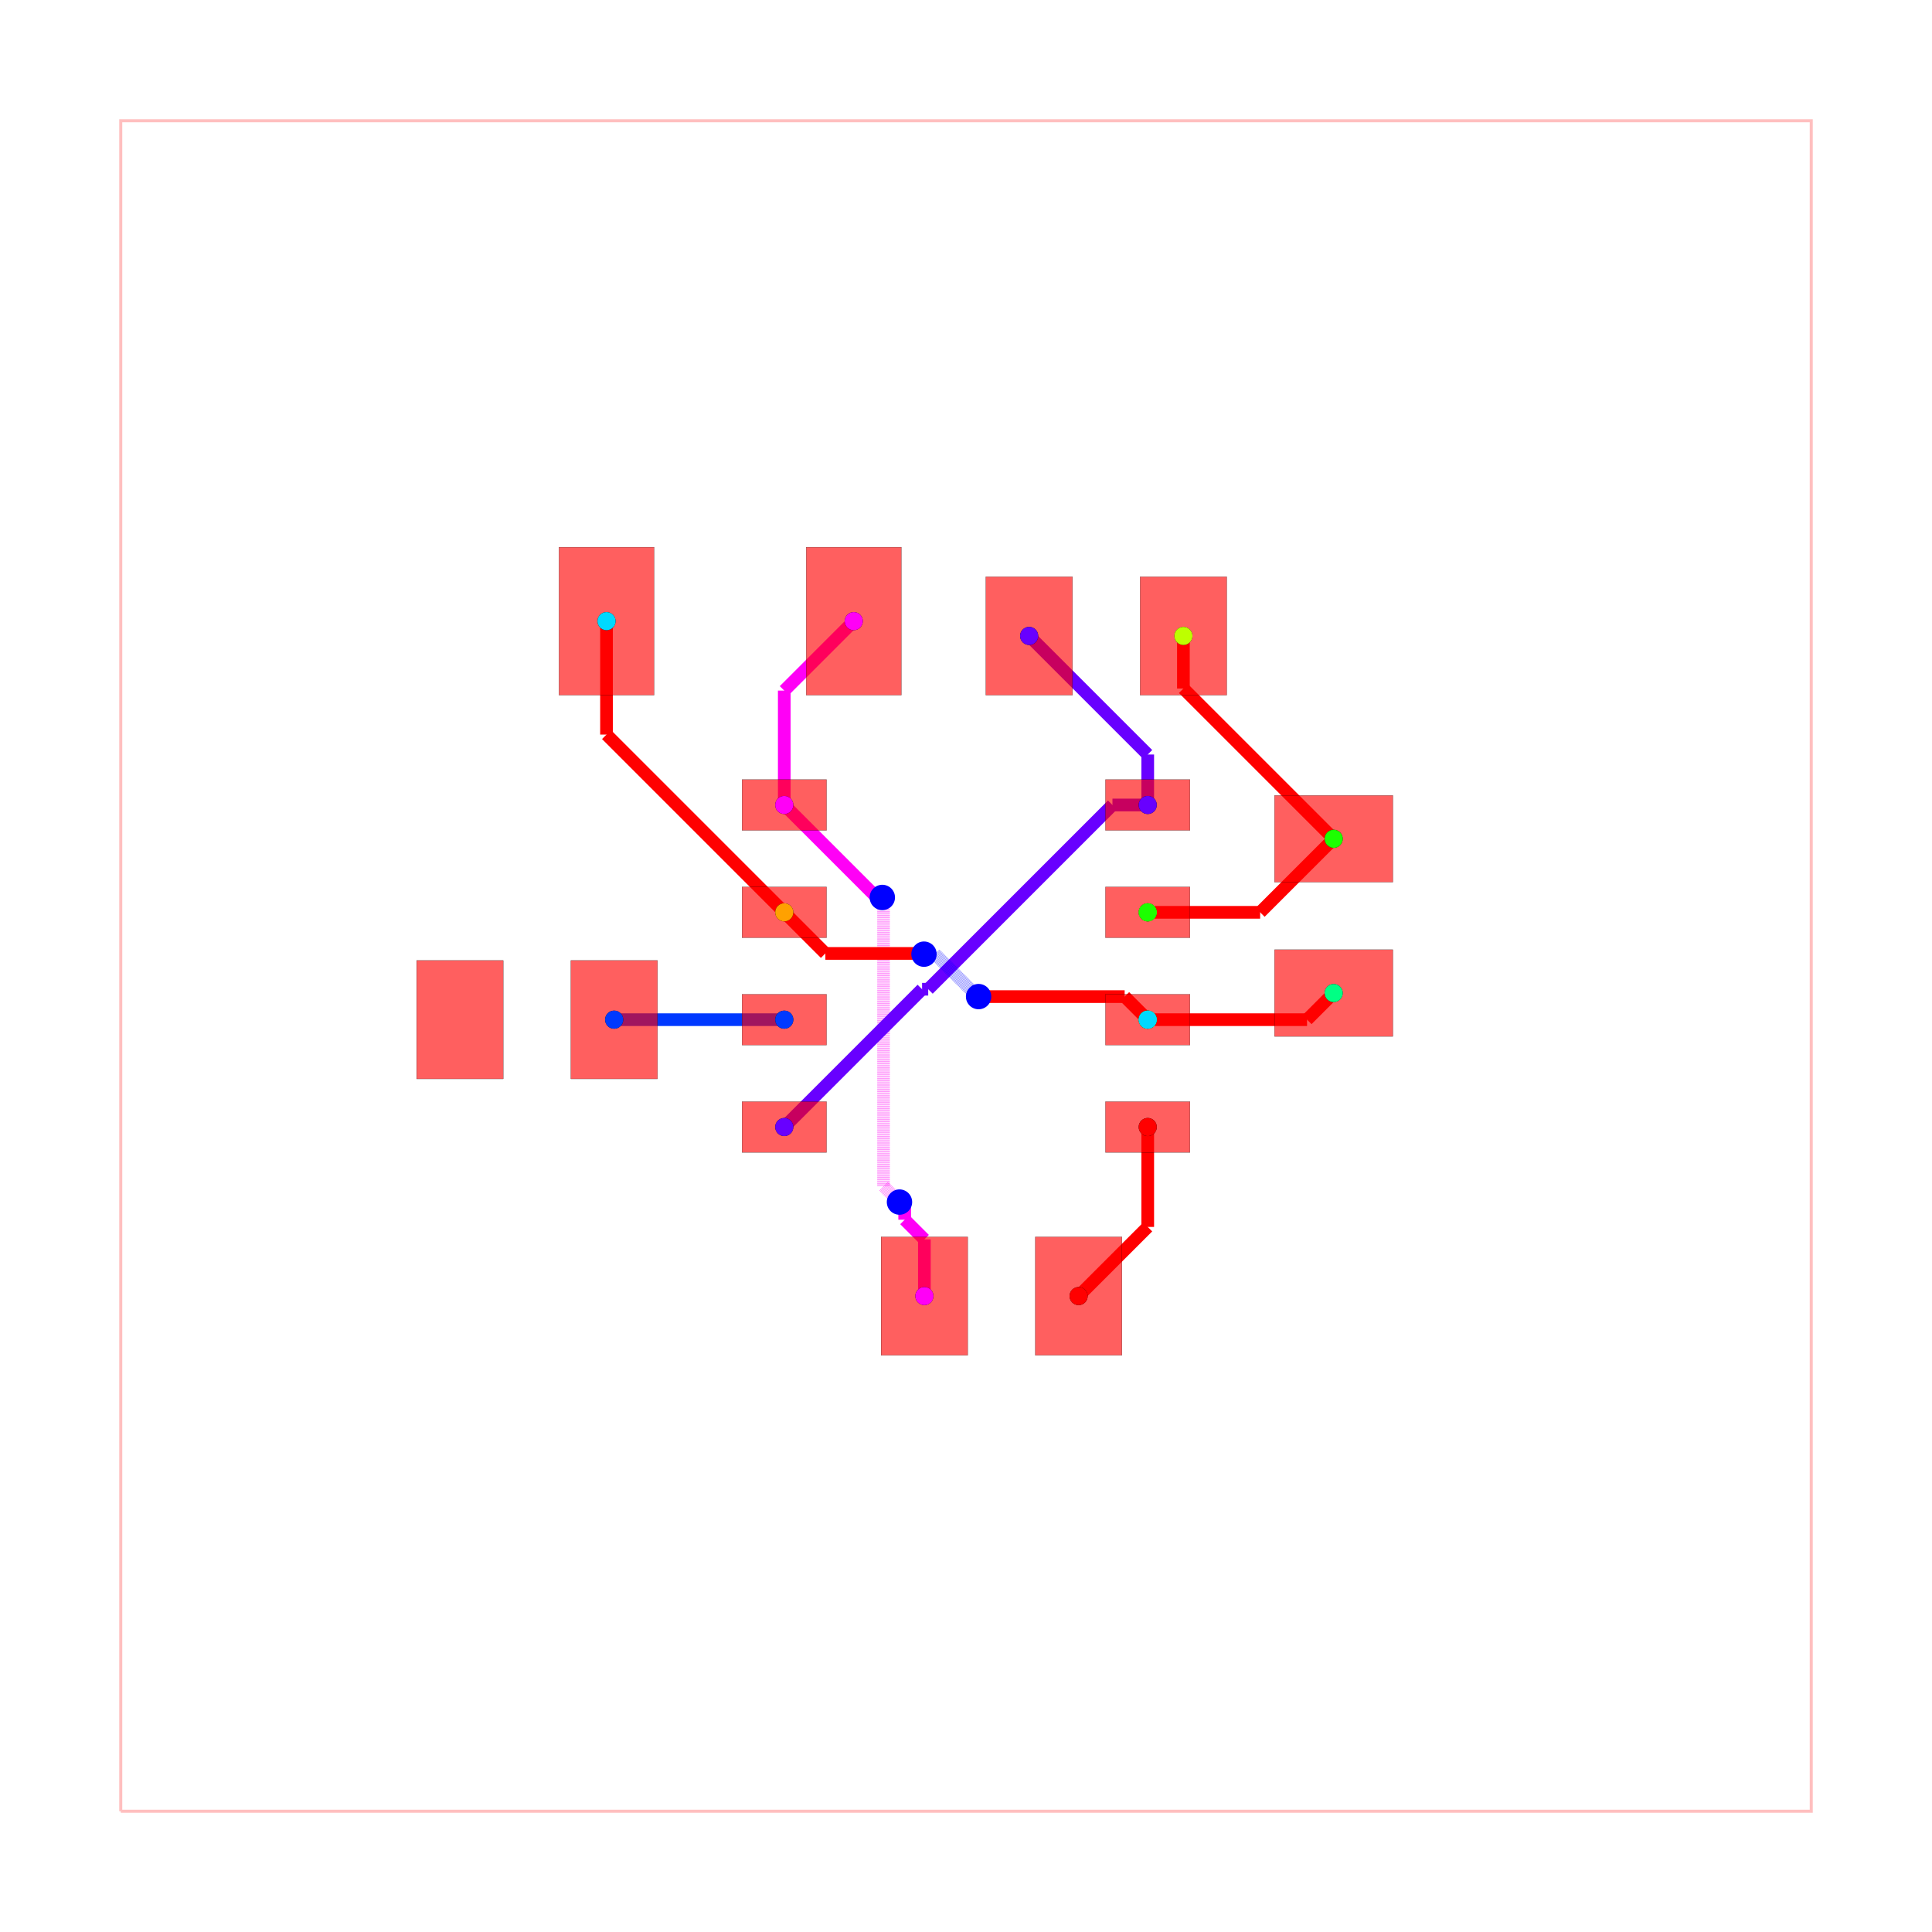
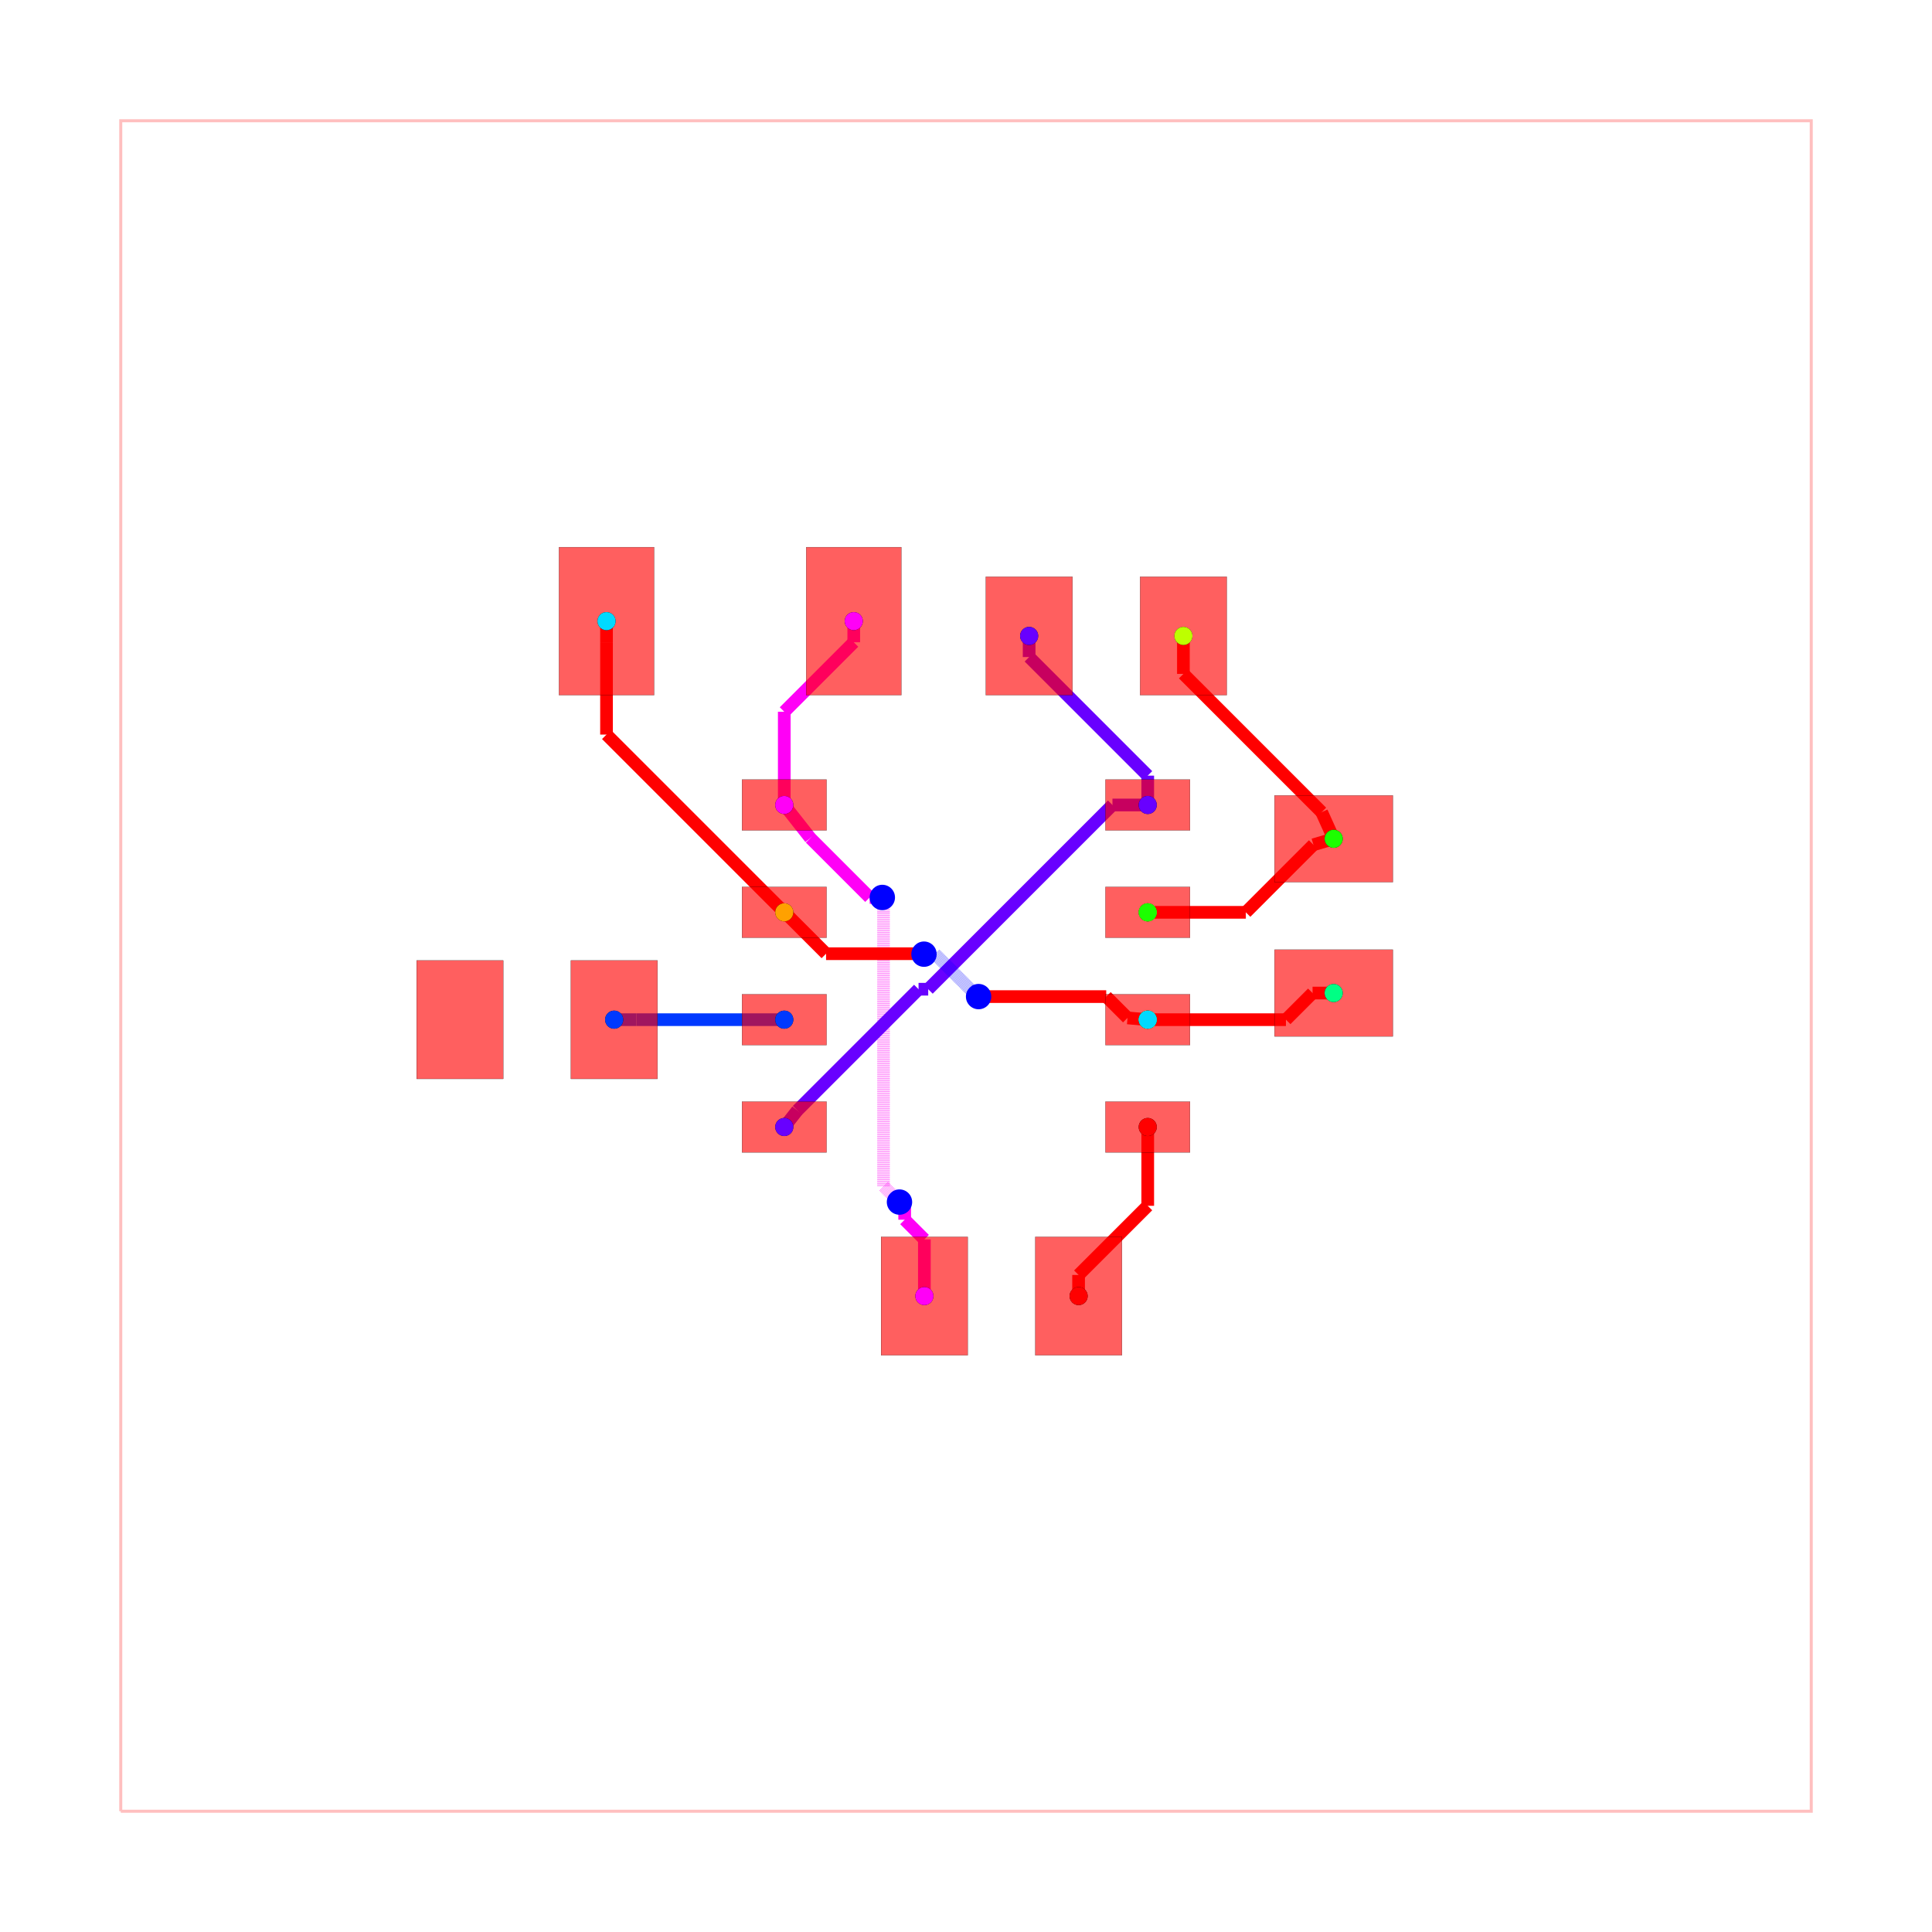
<svg xmlns="http://www.w3.org/2000/svg" width="640" height="640" viewBox="0 0 640 640">
  <rect width="100%" height="100%" fill="white" />
  <g>
    <polyline data-points="-10,-10 10,-10 10,10 -10,10 -10,-10" data-type="line" data-label="" points="40,600 600,600 600,40 40,40 40,600" fill="none" stroke="rgba(255,0,0,0.25)" stroke-width="1px" />
  </g>
  <g>
-     <polyline data-points="-2.15,1.905 -2.15,3.258" data-type="line" data-label="" points="259.8,266.66 259.8,228.776" fill="none" stroke="hsl(302.222, 100%, 50%)" stroke-width="4.2" />
-   </g>
-   <g>
-     <polyline data-points="-2.15,3.258 -1.328,4.08" data-type="line" data-label="" points="259.8,228.776 282.816,205.76" fill="none" stroke="hsl(302.222, 100%, 50%)" stroke-width="4.2" />
+     <polyline data-points="-2.15,1.905 -2.15,3.0081000932442326" data-type="line" data-label="" points="259.8,266.66 259.8,235.773" fill="none" stroke="hsl(302.222, 100%, 50%)" stroke-width="4.2" />
+   </g>
+   <g>
+     <polyline data-points="-2.15,3.0081000932442326 -1.328,3.830100093244232" data-type="line" data-label="" points="259.8,235.773 282.816,212.757" fill="none" stroke="hsl(302.222, 100%, 50%)" stroke-width="4.2" />
+   </g>
+   <g>
+     <polyline data-points="-1.328,3.830100093244232 -1.328,4.08" data-type="line" data-label="" points="282.816,212.757 282.816,205.76" fill="none" stroke="hsl(302.222, 100%, 50%)" stroke-width="4.2" />
  </g>
  <g>
    <polyline data-points="-0.49254404229996707,-3.9050000000000002 -0.49254404229996707,-3.2344446212940854" data-type="line" data-label="" points="306.209,429.34 306.209,410.564" fill="none" stroke="hsl(302.222, 100%, 50%)" stroke-width="4.2" />
  </g>
  <g>
    <polyline data-points="-0.49254404229996707,-3.2344446212940854 -0.7254401536113004,-3.001548509982752" data-type="line" data-label="" points="306.209,410.564 299.688,404.043" fill="none" stroke="hsl(302.222, 100%, 50%)" stroke-width="4.2" />
  </g>
  <g>
    <polyline data-points="-0.7254401536113004,-3.001548509982752 -0.7254401536113004,-2.8545598463886996" data-type="line" data-label="" points="299.688,404.043 299.688,399.928" fill="none" stroke="hsl(302.222, 100%, 50%)" stroke-width="4.2" />
  </g>
  <g>
    <polyline data-points="-0.7254401536113004,-2.8545598463886996 -0.787,-2.793" data-type="line" data-label="" points="299.688,399.928 297.964,398.204" fill="none" stroke="hsl(302.222, 100%, 50%)" stroke-width="4.2" />
  </g>
  <g>
    <polyline data-points="-0.787,-2.793 -0.9756161826716677,-2.6043838173283325" data-type="line" data-label="" points="297.964,398.204 292.683,392.923" fill="none" stroke="rgba(255,0,247,0.5)" stroke-width="4.2" stroke-dasharray="0.2 0.2" />
  </g>
  <g>
    <polyline data-points="-0.9756161826716677,-2.6043838173283325 -0.9756161826716677,0.6277839953011548" data-type="line" data-label="" points="292.683,392.923 292.683,302.422" fill="none" stroke="rgba(255,0,247,0.5)" stroke-width="4.2" stroke-dasharray="0.2 0.2" />
  </g>
  <g>
    <polyline data-points="-0.9756161826716677,0.6277839953011548 -0.9756161826716677,0.7966161826716678" data-type="line" data-label="" points="292.683,302.422 292.683,297.695" fill="none" stroke="rgba(255,0,247,0.5)" stroke-width="4.2" stroke-dasharray="0.2 0.2" />
  </g>
  <g>
    <polyline data-points="-0.9756161826716677,0.7966161826716678 -0.99,0.811" data-type="line" data-label="" points="292.683,297.695 292.28,297.292" fill="none" stroke="rgba(255,0,247,0.5)" stroke-width="4.2" stroke-dasharray="0.2 0.2" />
  </g>
  <g>
-     <polyline data-points="-0.99,0.811 -1.056,0.811" data-type="line" data-label="" points="292.28,297.292 290.432,297.292" fill="none" stroke="hsl(302.222, 100%, 50%)" stroke-width="4.2" />
-   </g>
-   <g>
-     <polyline data-points="-1.056,0.811 -2.15,1.905" data-type="line" data-label="" points="290.432,297.292 259.8,266.66" fill="none" stroke="hsl(302.222, 100%, 50%)" stroke-width="4.2" />
-   </g>
-   <g>
-     <polyline data-points="2.15,1.905 2.15,2.502" data-type="line" data-label="" points="380.2,266.66 380.2,249.944" fill="none" stroke="hsl(264.444, 100%, 50%)" stroke-width="4.2" />
-   </g>
-   <g>
-     <polyline data-points="2.15,2.502 0.747,3.905" data-type="line" data-label="" points="380.2,249.944 340.916,210.66" fill="none" stroke="hsl(264.444, 100%, 50%)" stroke-width="4.2" />
+     <polyline data-points="-0.99,0.811 -1.1393161129953024,0.811" data-type="line" data-label="" points="292.28,297.292 288.099,297.292" fill="none" stroke="hsl(302.222, 100%, 50%)" stroke-width="4.2" />
+   </g>
+   <g>
+     <polyline data-points="-1.1393161129953024,0.811 -1.8414218037211008,1.5131056907257983" data-type="line" data-label="" points="288.099,297.292 268.44,277.633" fill="none" stroke="hsl(302.222, 100%, 50%)" stroke-width="4.2" />
+   </g>
+   <g>
+     <polyline data-points="-1.8414218037211008,1.5131056907257983 -2.15,1.905" data-type="line" data-label="" points="268.44,277.633 259.8,266.66" fill="none" stroke="hsl(302.222, 100%, 50%)" stroke-width="4.2" />
+   </g>
+   <g>
+     <polyline data-points="2.15,1.905 2.15,2.2521000999062206" data-type="line" data-label="" points="380.2,266.66 380.2,256.941" fill="none" stroke="hsl(264.444, 100%, 50%)" stroke-width="4.2" />
+   </g>
+   <g>
+     <polyline data-points="2.15,2.2521000999062206 0.747,3.6551000999062206" data-type="line" data-label="" points="380.2,256.941 340.916,217.657" fill="none" stroke="hsl(264.444, 100%, 50%)" stroke-width="4.2" />
+   </g>
+   <g>
+     <polyline data-points="0.747,3.6551000999062206 0.747,3.905" data-type="line" data-label="" points="340.916,217.657 340.916,210.66" fill="none" stroke="hsl(264.444, 100%, 50%)" stroke-width="4.2" />
  </g>
  <g>
    <polyline data-points="2.15,1.905 1.7326276346134974,1.905" data-type="line" data-label="" points="380.2,266.66 368.514,266.66" fill="none" stroke="hsl(264.444, 100%, 50%)" stroke-width="4.2" />
  </g>
  <g>
    <polyline data-points="1.7326276346134974,1.905 -0.44705312391737295,-0.2746807585308704" data-type="line" data-label="" points="368.514,266.66 307.483,327.691" fill="none" stroke="hsl(264.444, 100%, 50%)" stroke-width="4.2" />
  </g>
  <g>
-     <polyline data-points="-0.44705312391737295,-0.2746807585308704 -0.5196807585308703,-0.2746807585308704" data-type="line" data-label="" points="307.483,327.691 305.449,327.691" fill="none" stroke="hsl(264.444, 100%, 50%)" stroke-width="4.2" />
-   </g>
-   <g>
-     <polyline data-points="-0.5196807585308703,-0.2746807585308704 -2.15,-1.905" data-type="line" data-label="" points="305.449,327.691 259.8,373.34" fill="none" stroke="hsl(264.444, 100%, 50%)" stroke-width="4.2" />
-   </g>
-   <g>
-     <polyline data-points="-2.15,-0.635 -4.163,-0.635" data-type="line" data-label="" points="259.8,337.78 203.436,337.78" fill="none" stroke="hsl(226.667, 100%, 50%)" stroke-width="4.2" />
-   </g>
-   <g>
-     <polyline data-points="2.15,0.635 3.4799999999999995,0.635" data-type="line" data-label="" points="380.2,302.22 417.44,302.22" fill="none" stroke="red" stroke-width="4.2" />
-   </g>
-   <g>
-     <polyline data-points="3.4799999999999995,0.635 4.35,1.505" data-type="line" data-label="" points="417.44,302.22 441.8,277.86" fill="none" stroke="red" stroke-width="4.2" />
-   </g>
-   <g>
-     <polyline data-points="2.5720976920476617,3.9050000000000002 2.5720976920476617,3.2829023079523383" data-type="line" data-label="" points="392.019,210.66 392.019,228.079" fill="none" stroke="red" stroke-width="4.2" />
-   </g>
-   <g>
-     <polyline data-points="2.5720976920476617,3.2829023079523383 4.35,1.5050000000000003" data-type="line" data-label="" points="392.019,228.079 441.8,277.86" fill="none" stroke="red" stroke-width="4.2" />
-   </g>
-   <g>
-     <polyline data-points="2.15,-0.635 4.034999999999999,-0.635" data-type="line" data-label="" points="380.2,337.78 432.98,337.78" fill="none" stroke="red" stroke-width="4.2" />
-   </g>
-   <g>
-     <polyline data-points="4.034999999999999,-0.635 4.35,-0.32" data-type="line" data-label="" points="432.98,337.78 441.8,328.96" fill="none" stroke="red" stroke-width="4.2" />
+     <polyline data-points="-0.44705312391737295,-0.2746807585308704 -0.5614055504647166,-0.2746807585308704" data-type="line" data-label="" points="307.483,327.691 304.281,327.691" fill="none" stroke="hsl(264.444, 100%, 50%)" stroke-width="4.2" />
+   </g>
+   <g>
+     <polyline data-points="-0.5614055504647166,-0.2746807585308704 -1.9954637335783467,-1.7087389416445005" data-type="line" data-label="" points="304.281,327.691 264.127,367.845" fill="none" stroke="hsl(264.444, 100%, 50%)" stroke-width="4.2" />
+   </g>
+   <g>
+     <polyline data-points="-1.9954637335783467,-1.7087389416445005 -2.15,-1.905" data-type="line" data-label="" points="264.127,367.845 259.8,373.34" fill="none" stroke="hsl(264.444, 100%, 50%)" stroke-width="4.2" />
+   </g>
+   <g>
+     <polyline data-points="-2.15,-0.635 -3.899999591885279,-0.635" data-type="line" data-label="" points="259.8,337.78 210.8,337.78" fill="none" stroke="hsl(226.667, 100%, 50%)" stroke-width="4.2" />
+   </g>
+   <g>
+     <polyline data-points="-3.899999591885279,-0.635 -4.163,-0.635" data-type="line" data-label="" points="210.8,337.78 203.436,337.78" fill="none" stroke="hsl(226.667, 100%, 50%)" stroke-width="4.2" />
+   </g>
+   <g>
+     <polyline data-points="2.15,0.635 3.310815928094186,0.635" data-type="line" data-label="" points="380.2,302.22 412.703,302.22" fill="none" stroke="red" stroke-width="4.2" />
+   </g>
+   <g>
+     <polyline data-points="3.310815928094186,0.635 4.110265485153705,1.434449557059519" data-type="line" data-label="" points="412.703,302.22 435.087,279.835" fill="none" stroke="red" stroke-width="4.2" />
+   </g>
+   <g>
+     <polyline data-points="4.110265485153705,1.434449557059519 4.35,1.505" data-type="line" data-label="" points="435.087,279.835 441.8,277.86" fill="none" stroke="red" stroke-width="4.2" />
+   </g>
+   <g>
+     <polyline data-points="2.5720976920476617,3.9050000000000002 2.5720976920476617,3.4557448740955126" data-type="line" data-label="" points="392.019,210.66 392.019,223.239" fill="none" stroke="red" stroke-width="4.2" />
+   </g>
+   <g>
+     <polyline data-points="2.5720976920476617,3.4557448740955126 4.207764971611347,1.820077594531827" data-type="line" data-label="" points="392.019,223.239 437.817,269.038" fill="none" stroke="red" stroke-width="4.2" />
+   </g>
+   <g>
+     <polyline data-points="4.207764971611347,1.820077594531827 4.35,1.5050000000000003" data-type="line" data-label="" points="437.817,269.038 441.8,277.86" fill="none" stroke="red" stroke-width="4.2" />
+   </g>
+   <g>
+     <polyline data-points="2.15,-0.635 3.7851000599376,-0.635" data-type="line" data-label="" points="380.2,337.78 425.983,337.78" fill="none" stroke="red" stroke-width="4.2" />
+   </g>
+   <g>
+     <polyline data-points="3.7851000599376,-0.635 4.1001000599376,-0.32" data-type="line" data-label="" points="425.983,337.78 434.803,328.96" fill="none" stroke="red" stroke-width="4.2" />
+   </g>
+   <g>
+     <polyline data-points="4.1001000599376,-0.32 4.35,-0.32" data-type="line" data-label="" points="434.803,328.96 441.8,328.96" fill="none" stroke="red" stroke-width="4.2" />
  </g>
  <g>
    <polyline data-points="-2.15,0.635 -4.253,2.7380000000000004" data-type="line" data-label="" points="259.8,302.22 200.916,243.336" fill="none" stroke="red" stroke-width="4.2" />
  </g>
  <g>
-     <polyline data-points="-4.253,2.7380000000000004 -4.253,4.08" data-type="line" data-label="" points="200.916,243.336 200.916,205.76" fill="none" stroke="red" stroke-width="4.2" />
-   </g>
-   <g>
-     <polyline data-points="-2.15,0.635 -1.6637374450158022,0.14873744501580238" data-type="line" data-label="" points="259.8,302.22 273.415,315.835" fill="none" stroke="red" stroke-width="4.2" />
-   </g>
-   <g>
-     <polyline data-points="-1.6637374450158022,0.14873744501580238 -0.6015095447082592,0.14873744501580238" data-type="line" data-label="" points="273.415,315.835 303.158,315.835" fill="none" stroke="red" stroke-width="4.2" />
-   </g>
-   <g>
-     <polyline data-points="-0.6015095447082592,0.14873744501580238 -0.5057374450158023,0.14873744501580238" data-type="line" data-label="" points="303.158,315.835 305.839,315.835" fill="none" stroke="red" stroke-width="4.2" />
-   </g>
-   <g>
-     <polyline data-points="-0.5057374450158023,0.14873744501580238 -0.497,0.14" data-type="line" data-label="" points="305.839,315.835 306.084,316.08" fill="none" stroke="red" stroke-width="4.2" />
+     <polyline data-points="-4.253,2.7380000000000004 -4.253,3.8301001080473616" data-type="line" data-label="" points="200.916,243.336 200.916,212.757" fill="none" stroke="red" stroke-width="4.2" />
+   </g>
+   <g>
+     <polyline data-points="-4.253,3.8301001080473616 -4.253,4.08" data-type="line" data-label="" points="200.916,212.757 200.916,205.76" fill="none" stroke="red" stroke-width="4.2" />
+   </g>
+   <g>
+     <polyline data-points="-2.15,0.635 -2.141,0.631" data-type="line" data-label="" points="259.8,302.22 260.052,302.332" fill="none" stroke="red" stroke-width="4.2" />
+   </g>
+   <g>
+     <polyline data-points="-2.141,0.631 -1.6554471429832671,0.1454471429832671" data-type="line" data-label="" points="260.052,302.332 273.647,315.927" fill="none" stroke="red" stroke-width="4.2" />
+   </g>
+   <g>
+     <polyline data-points="-1.6554471429832671,0.1454471429832671 -0.5924085641627179,0.1454471429832671" data-type="line" data-label="" points="273.647,315.927 303.413,315.927" fill="none" stroke="red" stroke-width="4.2" />
+   </g>
+   <g>
+     <polyline data-points="-0.5924085641627179,0.1454471429832671 -0.5024471429832671,0.1454471429832671" data-type="line" data-label="" points="303.413,315.927 305.931,315.927" fill="none" stroke="red" stroke-width="4.2" />
+   </g>
+   <g>
+     <polyline data-points="-0.5024471429832671,0.1454471429832671 -0.497,0.14" data-type="line" data-label="" points="305.931,315.927 306.084,316.08" fill="none" stroke="red" stroke-width="4.2" />
  </g>
  <g>
    <polyline data-points="-0.497,0.14 -0.36532857696341803,0.14" data-type="line" data-label="" points="306.084,316.08 309.771,316.08" fill="none" stroke="rgba(0,0,255,0.5)" stroke-width="4.2" stroke-dasharray="0.2 0.2" />
  </g>
  <g>
-     <polyline data-points="-0.36532857696341803,0.14 0.07113825711028027,-0.2964668340736983" data-type="line" data-label="" points="309.771,316.08 321.992,328.301" fill="none" stroke="rgba(0,0,255,0.5)" stroke-width="4.2" stroke-dasharray="0.2 0.2" />
-   </g>
-   <g>
-     <polyline data-points="0.07113825711028027,-0.2964668340736983 0.08346683407369829,-0.2964668340736983" data-type="line" data-label="" points="321.992,328.301 322.337,328.301" fill="none" stroke="rgba(0,0,255,0.5)" stroke-width="4.2" stroke-dasharray="0.2 0.2" />
-   </g>
-   <g>
-     <polyline data-points="0.08346683407369829,-0.2964668340736983 0.149,-0.362" data-type="line" data-label="" points="322.337,328.301 324.172,330.136" fill="none" stroke="rgba(0,0,255,0.5)" stroke-width="4.2" stroke-dasharray="0.2 0.2" />
-   </g>
-   <g>
-     <polyline data-points="0.149,-0.362 1.8769999999999998,-0.362" data-type="line" data-label="" points="324.172,330.136 372.556,330.136" fill="none" stroke="red" stroke-width="4.2" />
-   </g>
-   <g>
-     <polyline data-points="1.8769999999999998,-0.362 2.15,-0.635" data-type="line" data-label="" points="372.556,330.136 380.2,337.78" fill="none" stroke="red" stroke-width="4.2" />
-   </g>
-   <g>
-     <polyline data-points="2.15,-1.905 2.15,-3.0869999999999997" data-type="line" data-label="" points="380.2,373.34 380.2,406.436" fill="none" stroke="hsl(0, 100%, 50%)" stroke-width="4.2" />
-   </g>
-   <g>
-     <polyline data-points="2.15,-3.0869999999999997 1.332,-3.905" data-type="line" data-label="" points="380.2,406.436 357.296,429.34" fill="none" stroke="hsl(0, 100%, 50%)" stroke-width="4.2" />
+     <polyline data-points="-0.36532857696341803,0.14 0.07100037159319855,-0.29632894855661657" data-type="line" data-label="" points="309.771,316.08 321.988,328.297" fill="none" stroke="rgba(0,0,255,0.5)" stroke-width="4.2" stroke-dasharray="0.2 0.2" />
+   </g>
+   <g>
+     <polyline data-points="0.07100037159319855,-0.29632894855661657 0.08332894855661657,-0.29632894855661657" data-type="line" data-label="" points="321.988,328.297 322.333,328.297" fill="none" stroke="rgba(0,0,255,0.5)" stroke-width="4.2" stroke-dasharray="0.2 0.2" />
+   </g>
+   <g>
+     <polyline data-points="0.08332894855661657,-0.29632894855661657 0.149,-0.362" data-type="line" data-label="" points="322.333,328.297 324.172,330.136" fill="none" stroke="rgba(0,0,255,0.5)" stroke-width="4.2" stroke-dasharray="0.2 0.2" />
+   </g>
+   <g>
+     <polyline data-points="0.149,-0.362 1.6589074821481984,-0.362" data-type="line" data-label="" points="324.172,330.136 366.449,330.136" fill="none" stroke="red" stroke-width="4.2" />
+   </g>
+   <g>
+     <polyline data-points="1.6589074821481984,-0.362 1.9109279593697255,-0.6140204772215272" data-type="line" data-label="" points="366.449,330.136 373.506,337.193" fill="none" stroke="red" stroke-width="4.2" />
+   </g>
+   <g>
+     <polyline data-points="1.9109279593697255,-0.6140204772215272 2.15,-0.635" data-type="line" data-label="" points="373.506,337.193 380.2,337.78" fill="none" stroke="red" stroke-width="4.2" />
+   </g>
+   <g>
+     <polyline data-points="2.15,-1.905 2.15,-2.8371001198905264" data-type="line" data-label="" points="380.2,373.34 380.2,399.439" fill="none" stroke="hsl(0, 100%, 50%)" stroke-width="4.2" />
+   </g>
+   <g>
+     <polyline data-points="2.15,-2.8371001198905264 1.332,-3.655100119890526" data-type="line" data-label="" points="380.2,399.439 357.296,422.343" fill="none" stroke="hsl(0, 100%, 50%)" stroke-width="4.2" />
+   </g>
+   <g>
+     <polyline data-points="1.332,-3.655100119890526 1.332,-3.905" data-type="line" data-label="" points="357.296,422.343 357.296,429.34" fill="none" stroke="hsl(0, 100%, 50%)" stroke-width="4.2" />
  </g>
  <g>
    <rect data-type="rect" data-label="top source_net_1" data-x="-2.15" data-y="1.905" x="245.8" y="258.26" width="28" height="16.8" fill="rgba(255,0,0,0.25)" stroke="black" stroke-width="0.036" />
  </g>
  <g>
    <rect data-type="rect" data-label="top source_trace_10, source_trace_9, source_trace_5" data-x="-2.15" data-y="0.635" x="245.8" y="293.82" width="28" height="16.8" fill="rgba(255,0,0,0.25)" stroke="black" stroke-width="0.036" />
  </g>
  <g>
    <rect data-type="rect" data-label="top source_trace_12" data-x="-2.15" data-y="-0.635" x="245.8" y="329.38" width="28" height="16.8" fill="rgba(255,0,0,0.25)" stroke="black" stroke-width="0.036" />
  </g>
  <g>
    <rect data-type="rect" data-label="top source_net_0" data-x="-2.15" data-y="-1.905" x="245.8" y="364.94" width="28" height="16.8" fill="rgba(255,0,0,0.25)" stroke="black" stroke-width="0.036" />
  </g>
  <g>
    <rect data-type="rect" data-label="top source_trace_3" data-x="2.15" data-y="-1.905" x="366.2" y="364.94" width="28" height="16.8" fill="rgba(255,0,0,0.25)" stroke="black" stroke-width="0.036" />
  </g>
  <g>
    <rect data-type="rect" data-label="top source_trace_10, source_trace_9, source_trace_5" data-x="2.15" data-y="-0.635" x="366.2" y="329.38" width="28" height="16.8" fill="rgba(255,0,0,0.25)" stroke="black" stroke-width="0.036" />
  </g>
  <g>
    <rect data-type="rect" data-label="top source_trace_8, source_trace_7" data-x="2.15" data-y="0.635" x="366.2" y="293.82" width="28" height="16.8" fill="rgba(255,0,0,0.25)" stroke="black" stroke-width="0.036" />
  </g>
  <g>
    <rect data-type="rect" data-label="top source_net_0" data-x="2.15" data-y="1.905" x="366.2" y="258.26" width="28" height="16.8" fill="rgba(255,0,0,0.25)" stroke="black" stroke-width="0.036" />
  </g>
  <g>
    <rect data-type="rect" data-label="top source_net_0" data-x="0.7470976920476616" data-y="3.9050000000000002" x="326.569" y="191.06" width="28.7" height="39.2" fill="rgba(255,0,0,0.25)" stroke="black" stroke-width="0.036" />
  </g>
  <g>
    <rect data-type="rect" data-label="top source_trace_8, source_trace_7" data-x="2.5720976920476617" data-y="3.9050000000000002" x="377.669" y="191.06" width="28.7" height="39.2" fill="rgba(255,0,0,0.25)" stroke="black" stroke-width="0.036" />
  </g>
  <g>
    <rect data-type="rect" data-label="top source_trace_8, source_trace_7" data-x="4.35" data-y="1.5050000000000003" x="422.2" y="263.51" width="39.2" height="28.7" fill="rgba(255,0,0,0.25)" stroke="black" stroke-width="0.036" />
  </g>
  <g>
    <rect data-type="rect" data-label="top source_trace_10, source_trace_9, source_trace_5" data-x="4.35" data-y="-0.31999999999999973" x="422.2" y="314.61" width="39.2" height="28.7" fill="rgba(255,0,0,0.25)" stroke="black" stroke-width="0.036" />
  </g>
  <g>
    <rect data-type="rect" data-label="top source_trace_10, source_trace_9, source_trace_5" data-x="-4.252902307952339" data-y="4.08" x="185.169" y="181.26" width="31.5" height="49" fill="rgba(255,0,0,0.25)" stroke="black" stroke-width="0.036" />
  </g>
  <g>
    <rect data-type="rect" data-label="top source_net_1" data-x="-1.327902307952339" data-y="4.08" x="267.069" y="181.26" width="31.5" height="49" fill="rgba(255,0,0,0.25)" stroke="black" stroke-width="0.036" />
  </g>
  <g>
    <rect data-type="rect" data-label="top source_trace_3" data-x="1.332455957700033" data-y="-3.9050000000000002" x="342.959" y="409.74" width="28.7" height="39.2" fill="rgba(255,0,0,0.25)" stroke="black" stroke-width="0.036" />
  </g>
  <g>
    <rect data-type="rect" data-label="top source_net_1" data-x="-0.49254404229996707" data-y="-3.9050000000000002" x="291.859" y="409.74" width="28.7" height="39.2" fill="rgba(255,0,0,0.25)" stroke="black" stroke-width="0.036" />
  </g>
  <g>
    <rect data-type="rect" data-label="top source_trace_12" data-x="-4.1625000000000005" data-y="-0.6350000000000003" x="189.1" y="318.18" width="28.7" height="39.2" fill="rgba(255,0,0,0.25)" stroke="black" stroke-width="0.036" />
  </g>
  <g>
    <rect data-type="rect" data-label="top" data-x="-5.9875" data-y="-0.6350000000000001" x="138" y="318.18" width="28.7" height="39.2" fill="rgba(255,0,0,0.25)" stroke="black" stroke-width="0.036" />
  </g>
  <g>
    <rect data-type="rect" data-label="top source_net_1" data-x="-2.15" data-y="1.905" x="245.8" y="258.26" width="28" height="16.8" fill="rgba(255,0,0,0.5)" stroke="black" stroke-width="0.036" />
  </g>
  <g>
    <rect data-type="rect" data-label="top source_trace_10, source_trace_9, source_trace_5" data-x="-2.15" data-y="0.635" x="245.8" y="293.82" width="28" height="16.8" fill="rgba(255,0,0,0.5)" stroke="black" stroke-width="0.036" />
  </g>
  <g>
    <rect data-type="rect" data-label="top source_trace_12" data-x="-2.15" data-y="-0.635" x="245.8" y="329.38" width="28" height="16.8" fill="rgba(255,0,0,0.5)" stroke="black" stroke-width="0.036" />
  </g>
  <g>
    <rect data-type="rect" data-label="top source_net_0" data-x="-2.15" data-y="-1.905" x="245.8" y="364.94" width="28" height="16.8" fill="rgba(255,0,0,0.5)" stroke="black" stroke-width="0.036" />
  </g>
  <g>
    <rect data-type="rect" data-label="top source_trace_3" data-x="2.15" data-y="-1.905" x="366.2" y="364.94" width="28" height="16.8" fill="rgba(255,0,0,0.5)" stroke="black" stroke-width="0.036" />
  </g>
  <g>
    <rect data-type="rect" data-label="top source_trace_10, source_trace_9, source_trace_5" data-x="2.15" data-y="-0.635" x="366.2" y="329.38" width="28" height="16.8" fill="rgba(255,0,0,0.5)" stroke="black" stroke-width="0.036" />
  </g>
  <g>
    <rect data-type="rect" data-label="top source_trace_8, source_trace_7" data-x="2.15" data-y="0.635" x="366.2" y="293.82" width="28" height="16.8" fill="rgba(255,0,0,0.5)" stroke="black" stroke-width="0.036" />
  </g>
  <g>
    <rect data-type="rect" data-label="top source_net_0" data-x="2.15" data-y="1.905" x="366.2" y="258.26" width="28" height="16.8" fill="rgba(255,0,0,0.5)" stroke="black" stroke-width="0.036" />
  </g>
  <g>
    <rect data-type="rect" data-label="top source_net_0" data-x="0.7470976920476616" data-y="3.9050000000000002" x="326.569" y="191.06" width="28.7" height="39.2" fill="rgba(255,0,0,0.5)" stroke="black" stroke-width="0.036" />
  </g>
  <g>
    <rect data-type="rect" data-label="top source_trace_8, source_trace_7" data-x="2.5720976920476617" data-y="3.9050000000000002" x="377.669" y="191.06" width="28.7" height="39.2" fill="rgba(255,0,0,0.5)" stroke="black" stroke-width="0.036" />
  </g>
  <g>
    <rect data-type="rect" data-label="top source_trace_8, source_trace_7" data-x="4.35" data-y="1.5050000000000003" x="422.2" y="263.51" width="39.2" height="28.7" fill="rgba(255,0,0,0.5)" stroke="black" stroke-width="0.036" />
  </g>
  <g>
    <rect data-type="rect" data-label="top source_trace_10, source_trace_9, source_trace_5" data-x="4.35" data-y="-0.31999999999999973" x="422.2" y="314.61" width="39.2" height="28.7" fill="rgba(255,0,0,0.5)" stroke="black" stroke-width="0.036" />
  </g>
  <g>
    <rect data-type="rect" data-label="top source_trace_10, source_trace_9, source_trace_5" data-x="-4.252902307952339" data-y="4.08" x="185.169" y="181.26" width="31.5" height="49" fill="rgba(255,0,0,0.5)" stroke="black" stroke-width="0.036" />
  </g>
  <g>
    <rect data-type="rect" data-label="top source_net_1" data-x="-1.327902307952339" data-y="4.08" x="267.069" y="181.26" width="31.5" height="49" fill="rgba(255,0,0,0.5)" stroke="black" stroke-width="0.036" />
  </g>
  <g>
    <rect data-type="rect" data-label="top source_trace_3" data-x="1.332455957700033" data-y="-3.9050000000000002" x="342.959" y="409.74" width="28.7" height="39.2" fill="rgba(255,0,0,0.5)" stroke="black" stroke-width="0.036" />
  </g>
  <g>
    <rect data-type="rect" data-label="top source_net_1" data-x="-0.49254404229996707" data-y="-3.9050000000000002" x="291.859" y="409.74" width="28.7" height="39.2" fill="rgba(255,0,0,0.5)" stroke="black" stroke-width="0.036" />
  </g>
  <g>
    <rect data-type="rect" data-label="top source_trace_12" data-x="-4.1625000000000005" data-y="-0.6350000000000003" x="189.1" y="318.18" width="28.7" height="39.2" fill="rgba(255,0,0,0.5)" stroke="black" stroke-width="0.036" />
  </g>
  <g>
    <rect data-type="rect" data-label="top" data-x="-5.9875" data-y="-0.6350000000000001" x="138" y="318.18" width="28.7" height="39.2" fill="rgba(255,0,0,0.5)" stroke="black" stroke-width="0.036" />
  </g>
  <circle data-type="circle" data-label="" data-x="-0.787" data-y="-2.793" cx="297.964" cy="398.204" r="4.2" fill="blue" stroke="none" stroke-width="0.036" />
  <circle data-type="circle" data-label="" data-x="-0.99" data-y="0.811" cx="292.28" cy="297.292" r="4.2" fill="blue" stroke="none" stroke-width="0.036" />
  <circle data-type="circle" data-label="" data-x="-0.497" data-y="0.14" cx="306.084" cy="316.08" r="4.2" fill="blue" stroke="none" stroke-width="0.036" />
  <circle data-type="circle" data-label="" data-x="0.149" data-y="-0.362" cx="324.172" cy="330.136" r="4.2" fill="blue" stroke="none" stroke-width="0.036" />
  <g>
    <circle data-type="point" data-label="source_trace_3 pcb_port_4" data-x="2.15" data-y="-1.905" cx="380.2" cy="373.34" r="3" fill="black" />
  </g>
  <g>
    <circle data-type="point" data-label="source_trace_3 pcb_port_14" data-x="1.332455957700033" data-y="-3.9050000000000002" cx="357.309" cy="429.34" r="3" fill="black" />
  </g>
  <g>
    <circle data-type="point" data-label="source_trace_5 pcb_port_5" data-x="2.15" data-y="-0.635" cx="380.2" cy="337.78" r="3" fill="black" />
  </g>
  <g>
    <circle data-type="point" data-label="source_trace_5 pcb_port_1" data-x="-2.15" data-y="0.635" cx="259.8" cy="302.22" r="3" fill="black" />
  </g>
  <g>
    <circle data-type="point" data-label="source_trace_7 pcb_port_9" data-x="2.5720976920476617" data-y="3.9050000000000002" cx="392.019" cy="210.66" r="3" fill="black" />
  </g>
  <g>
    <circle data-type="point" data-label="source_trace_7 pcb_port_6" data-x="2.15" data-y="0.635" cx="380.2" cy="302.22" r="3" fill="black" />
  </g>
  <g>
    <circle data-type="point" data-label="source_trace_8 pcb_port_6" data-x="2.15" data-y="0.635" cx="380.2" cy="302.22" r="3" fill="black" />
  </g>
  <g>
    <circle data-type="point" data-label="source_trace_8 pcb_port_10" data-x="4.35" data-y="1.5050000000000003" cx="441.8" cy="277.86" r="3" fill="black" />
  </g>
  <g>
    <circle data-type="point" data-label="source_trace_9 pcb_port_11" data-x="4.35" data-y="-0.31999999999999973" cx="441.8" cy="328.96" r="3" fill="black" />
  </g>
  <g>
    <circle data-type="point" data-label="source_trace_9 pcb_port_5" data-x="2.15" data-y="-0.635" cx="380.2" cy="337.78" r="3" fill="black" />
  </g>
  <g>
    <circle data-type="point" data-label="source_trace_10 pcb_port_5" data-x="2.15" data-y="-0.635" cx="380.2" cy="337.78" r="3" fill="black" />
  </g>
  <g>
    <circle data-type="point" data-label="source_trace_10 pcb_port_12" data-x="-4.252902307952339" data-y="4.08" cx="200.919" cy="205.76" r="3" fill="black" />
  </g>
  <g>
    <circle data-type="point" data-label="source_trace_12 pcb_port_2" data-x="-2.15" data-y="-0.635" cx="259.8" cy="337.78" r="3" fill="black" />
  </g>
  <g>
    <circle data-type="point" data-label="source_trace_12 pcb_port_16" data-x="-4.1625000000000005" data-y="-0.6350000000000003" cx="203.45" cy="337.78" r="3" fill="black" />
  </g>
  <g>
    <circle data-type="point" data-label="source_net_0 pcb_port_3" data-x="-2.15" data-y="-1.905" cx="259.8" cy="373.34" r="3" fill="black" />
  </g>
  <g>
    <circle data-type="point" data-label="source_net_0 pcb_port_8" data-x="0.7470976920476616" data-y="3.9050000000000002" cx="340.919" cy="210.66" r="3" fill="black" />
  </g>
  <g>
    <circle data-type="point" data-label="source_net_0 pcb_port_7" data-x="2.15" data-y="1.905" cx="380.2" cy="266.66" r="3" fill="black" />
  </g>
  <g>
    <circle data-type="point" data-label="source_net_1 pcb_port_0" data-x="-2.15" data-y="1.905" cx="259.8" cy="266.66" r="3" fill="black" />
  </g>
  <g>
    <circle data-type="point" data-label="source_net_1 pcb_port_13" data-x="-1.327902307952339" data-y="4.08" cx="282.819" cy="205.76" r="3" fill="black" />
  </g>
  <g>
    <circle data-type="point" data-label="source_net_1 pcb_port_15" data-x="-0.49254404229996707" data-y="-3.9050000000000002" cx="306.209" cy="429.34" r="3" fill="black" />
  </g>
  <g>
    <circle data-type="point" data-label="source_trace_3 source_trace_3 top" data-x="2.15" data-y="-1.905" cx="380.2" cy="373.34" r="3" fill="hsl(0, 100%, 50%)" />
  </g>
  <g>
    <circle data-type="point" data-label="source_trace_3 source_trace_3 top" data-x="1.332455957700033" data-y="-3.9050000000000002" cx="357.309" cy="429.34" r="3" fill="hsl(0, 100%, 50%)" />
  </g>
  <g>
    <circle data-type="point" data-label="source_trace_5 source_trace_5 top" data-x="2.15" data-y="-0.635" cx="380.2" cy="337.78" r="3" fill="hsl(37.778, 100%, 50%)" />
  </g>
  <g>
    <circle data-type="point" data-label="source_trace_5 source_trace_5 top" data-x="-2.15" data-y="0.635" cx="259.8" cy="302.22" r="3" fill="hsl(37.778, 100%, 50%)" />
  </g>
  <g>
    <circle data-type="point" data-label="source_trace_7 source_trace_7 top" data-x="2.5720976920476617" data-y="3.9050000000000002" cx="392.019" cy="210.66" r="3" fill="hsl(75.556, 100%, 50%)" />
  </g>
  <g>
    <circle data-type="point" data-label="source_trace_7 source_trace_7 top" data-x="2.15" data-y="0.635" cx="380.2" cy="302.22" r="3" fill="hsl(75.556, 100%, 50%)" />
  </g>
  <g>
    <circle data-type="point" data-label="source_trace_8 source_trace_8 top" data-x="2.15" data-y="0.635" cx="380.2" cy="302.22" r="3" fill="hsl(113.333, 100%, 50%)" />
  </g>
  <g>
    <circle data-type="point" data-label="source_trace_8 source_trace_8 top" data-x="4.35" data-y="1.5050000000000003" cx="441.8" cy="277.86" r="3" fill="hsl(113.333, 100%, 50%)" />
  </g>
  <g>
    <circle data-type="point" data-label="source_trace_9 source_trace_9 top" data-x="4.35" data-y="-0.31999999999999973" cx="441.8" cy="328.96" r="3" fill="hsl(151.111, 100%, 50%)" />
  </g>
  <g>
    <circle data-type="point" data-label="source_trace_9 source_trace_9 top" data-x="2.15" data-y="-0.635" cx="380.2" cy="337.78" r="3" fill="hsl(151.111, 100%, 50%)" />
  </g>
  <g>
    <circle data-type="point" data-label="source_trace_10 source_trace_10 top" data-x="2.15" data-y="-0.635" cx="380.2" cy="337.78" r="3" fill="hsl(188.889, 100%, 50%)" />
  </g>
  <g>
    <circle data-type="point" data-label="source_trace_10 source_trace_10 top" data-x="-4.252902307952339" data-y="4.08" cx="200.919" cy="205.76" r="3" fill="hsl(188.889, 100%, 50%)" />
  </g>
  <g>
    <circle data-type="point" data-label="source_trace_12 source_trace_12 top" data-x="-2.15" data-y="-0.635" cx="259.8" cy="337.78" r="3" fill="hsl(226.667, 100%, 50%)" />
  </g>
  <g>
    <circle data-type="point" data-label="source_trace_12 source_trace_12 top" data-x="-4.1625000000000005" data-y="-0.6350000000000003" cx="203.45" cy="337.78" r="3" fill="hsl(226.667, 100%, 50%)" />
  </g>
  <g>
    <circle data-type="point" data-label="source_net_0 source_net_0 top" data-x="-2.15" data-y="-1.905" cx="259.8" cy="373.34" r="3" fill="hsl(264.444, 100%, 50%)" />
  </g>
  <g>
    <circle data-type="point" data-label="source_net_0 source_net_0 top" data-x="0.7470976920476616" data-y="3.9050000000000002" cx="340.919" cy="210.66" r="3" fill="hsl(264.444, 100%, 50%)" />
  </g>
  <g>
    <circle data-type="point" data-label="source_net_0 source_net_0 top" data-x="2.15" data-y="1.905" cx="380.2" cy="266.66" r="3" fill="hsl(264.444, 100%, 50%)" />
  </g>
  <g>
    <circle data-type="point" data-label="source_net_1 source_net_1 top" data-x="-2.15" data-y="1.905" cx="259.8" cy="266.66" r="3" fill="hsl(302.222, 100%, 50%)" />
  </g>
  <g>
    <circle data-type="point" data-label="source_net_1 source_net_1 top" data-x="-1.327902307952339" data-y="4.08" cx="282.819" cy="205.76" r="3" fill="hsl(302.222, 100%, 50%)" />
  </g>
  <g>
    <circle data-type="point" data-label="source_net_1 source_net_1 top" data-x="-0.49254404229996707" data-y="-3.9050000000000002" cx="306.209" cy="429.34" r="3" fill="hsl(302.222, 100%, 50%)" />
  </g>
  <g id="crosshair" style="display: none">
    <line id="crosshair-h" y1="0" y2="640" stroke="#666" stroke-width="0.5" />
    <line id="crosshair-v" x1="0" x2="640" stroke="#666" stroke-width="0.5" />
    <text id="coordinates" font-family="monospace" font-size="12" fill="#666" />
  </g>
</svg>
